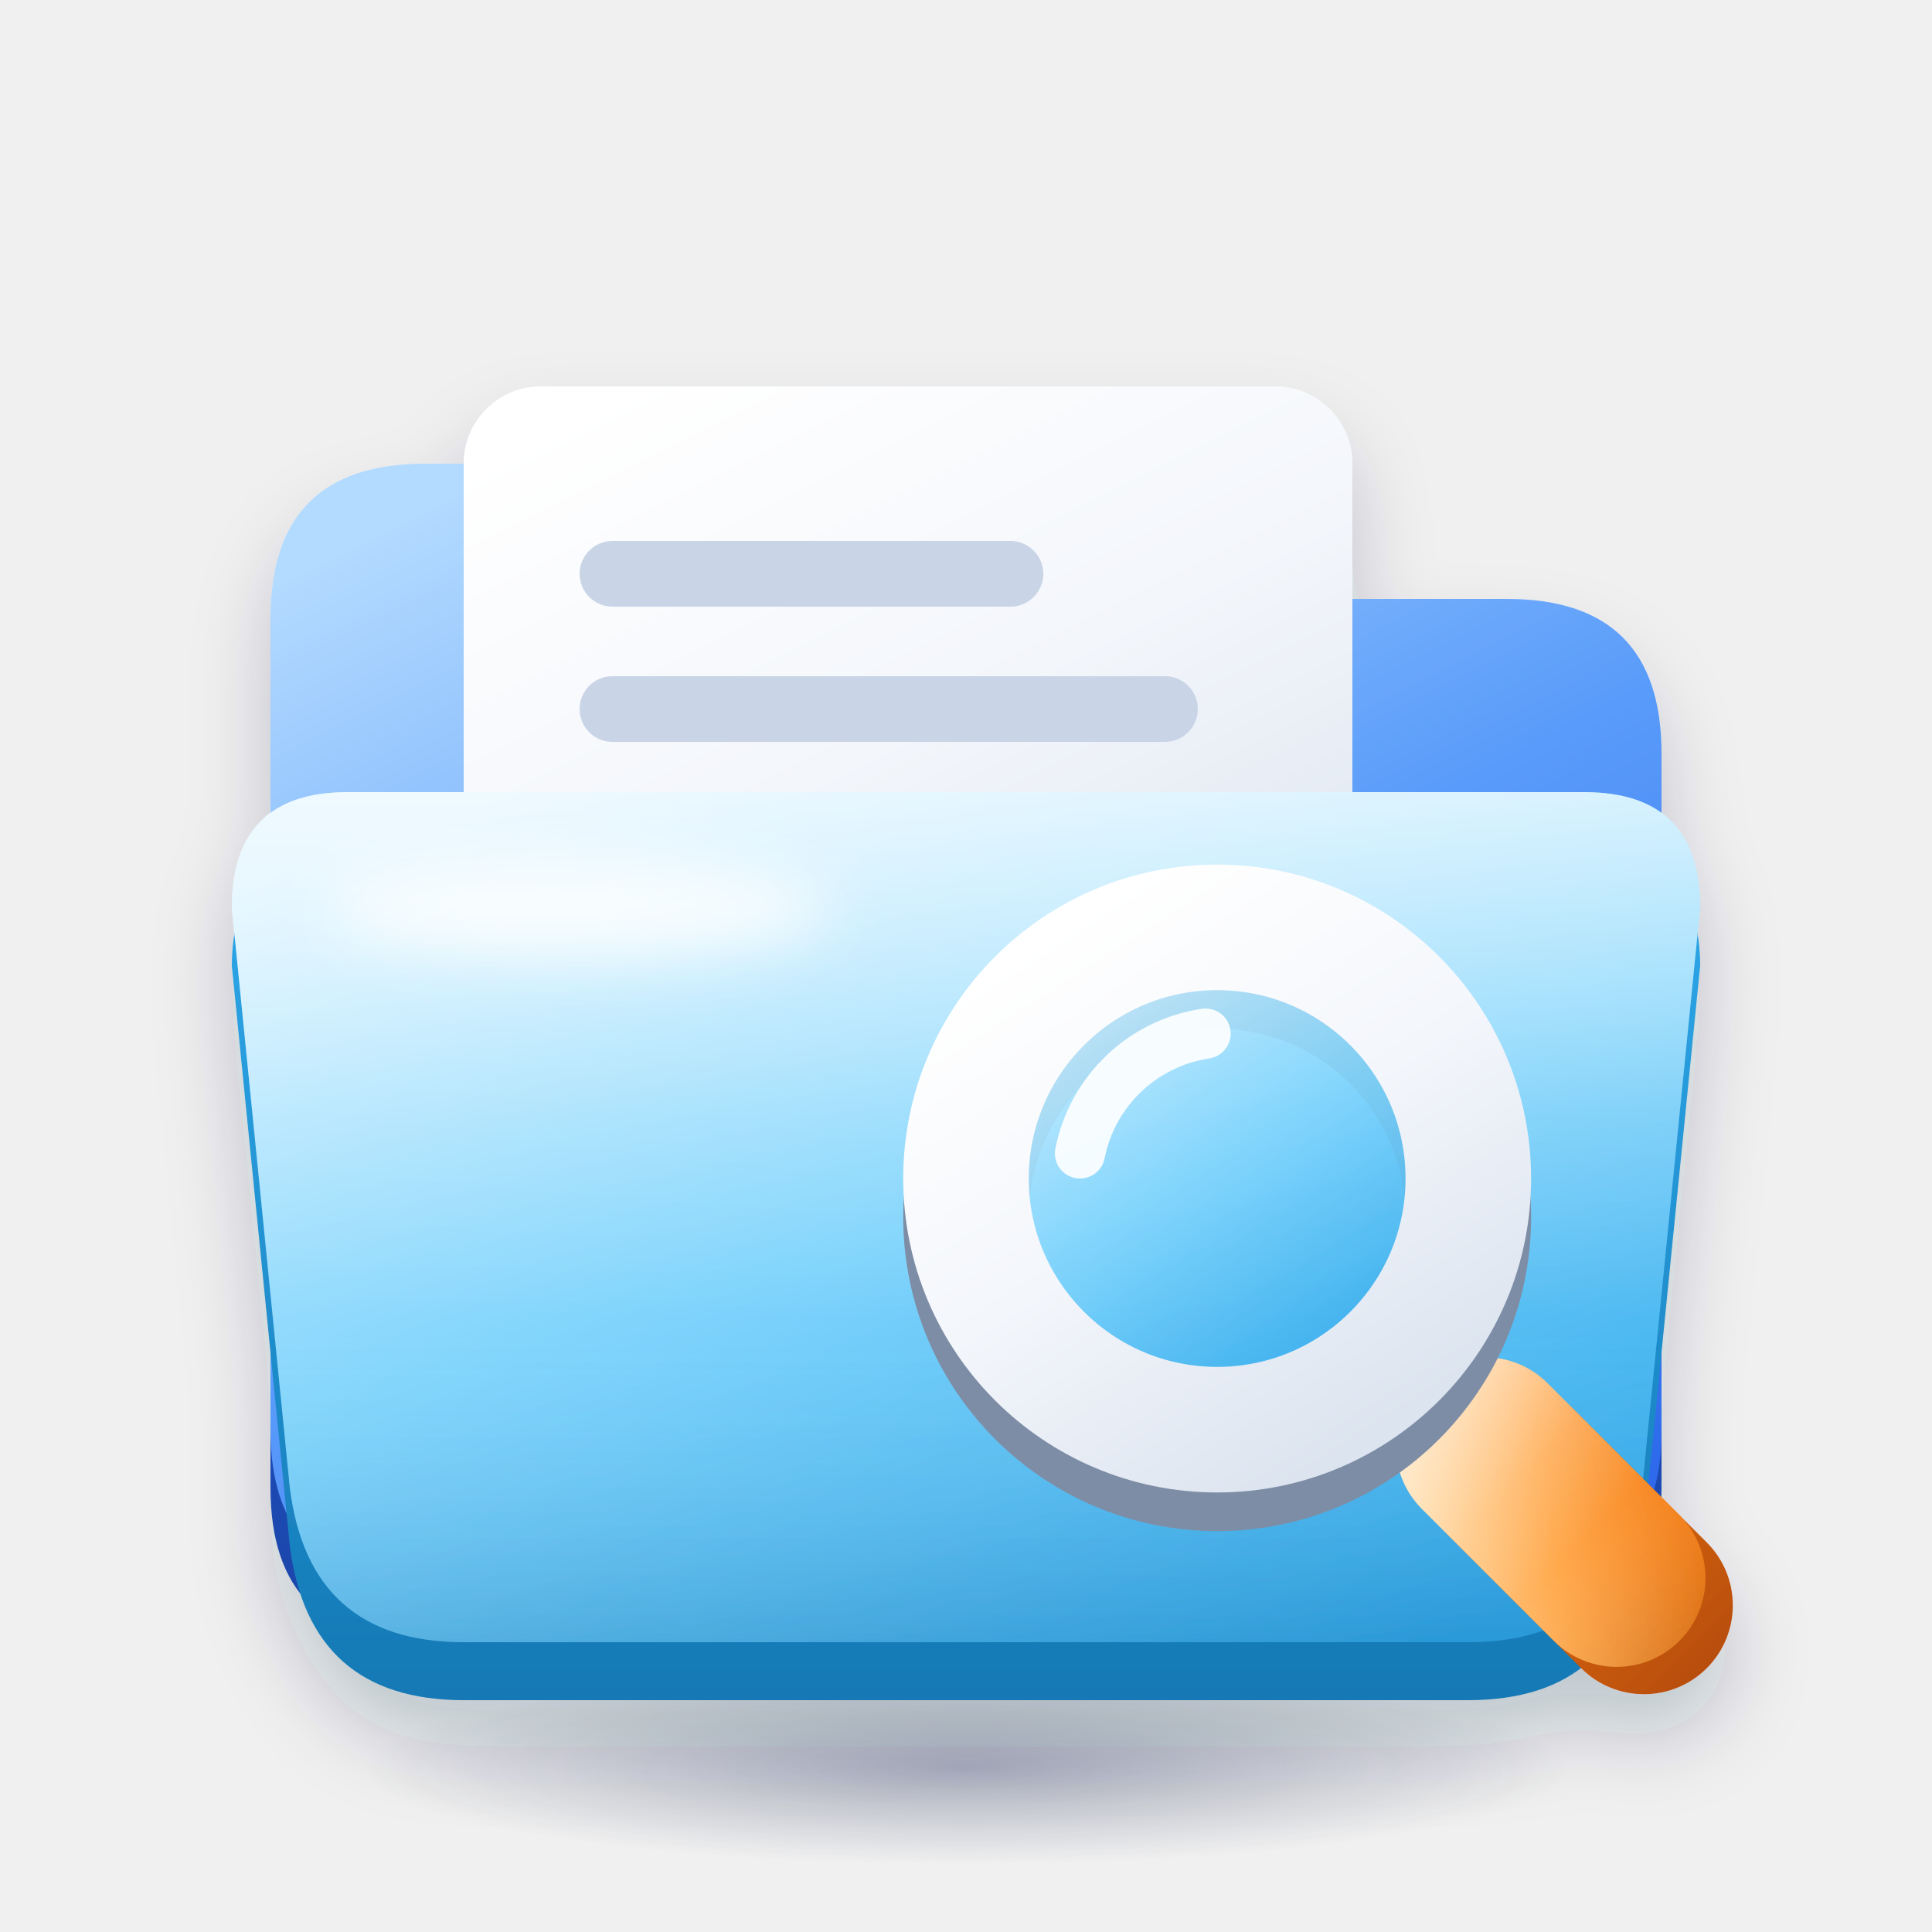
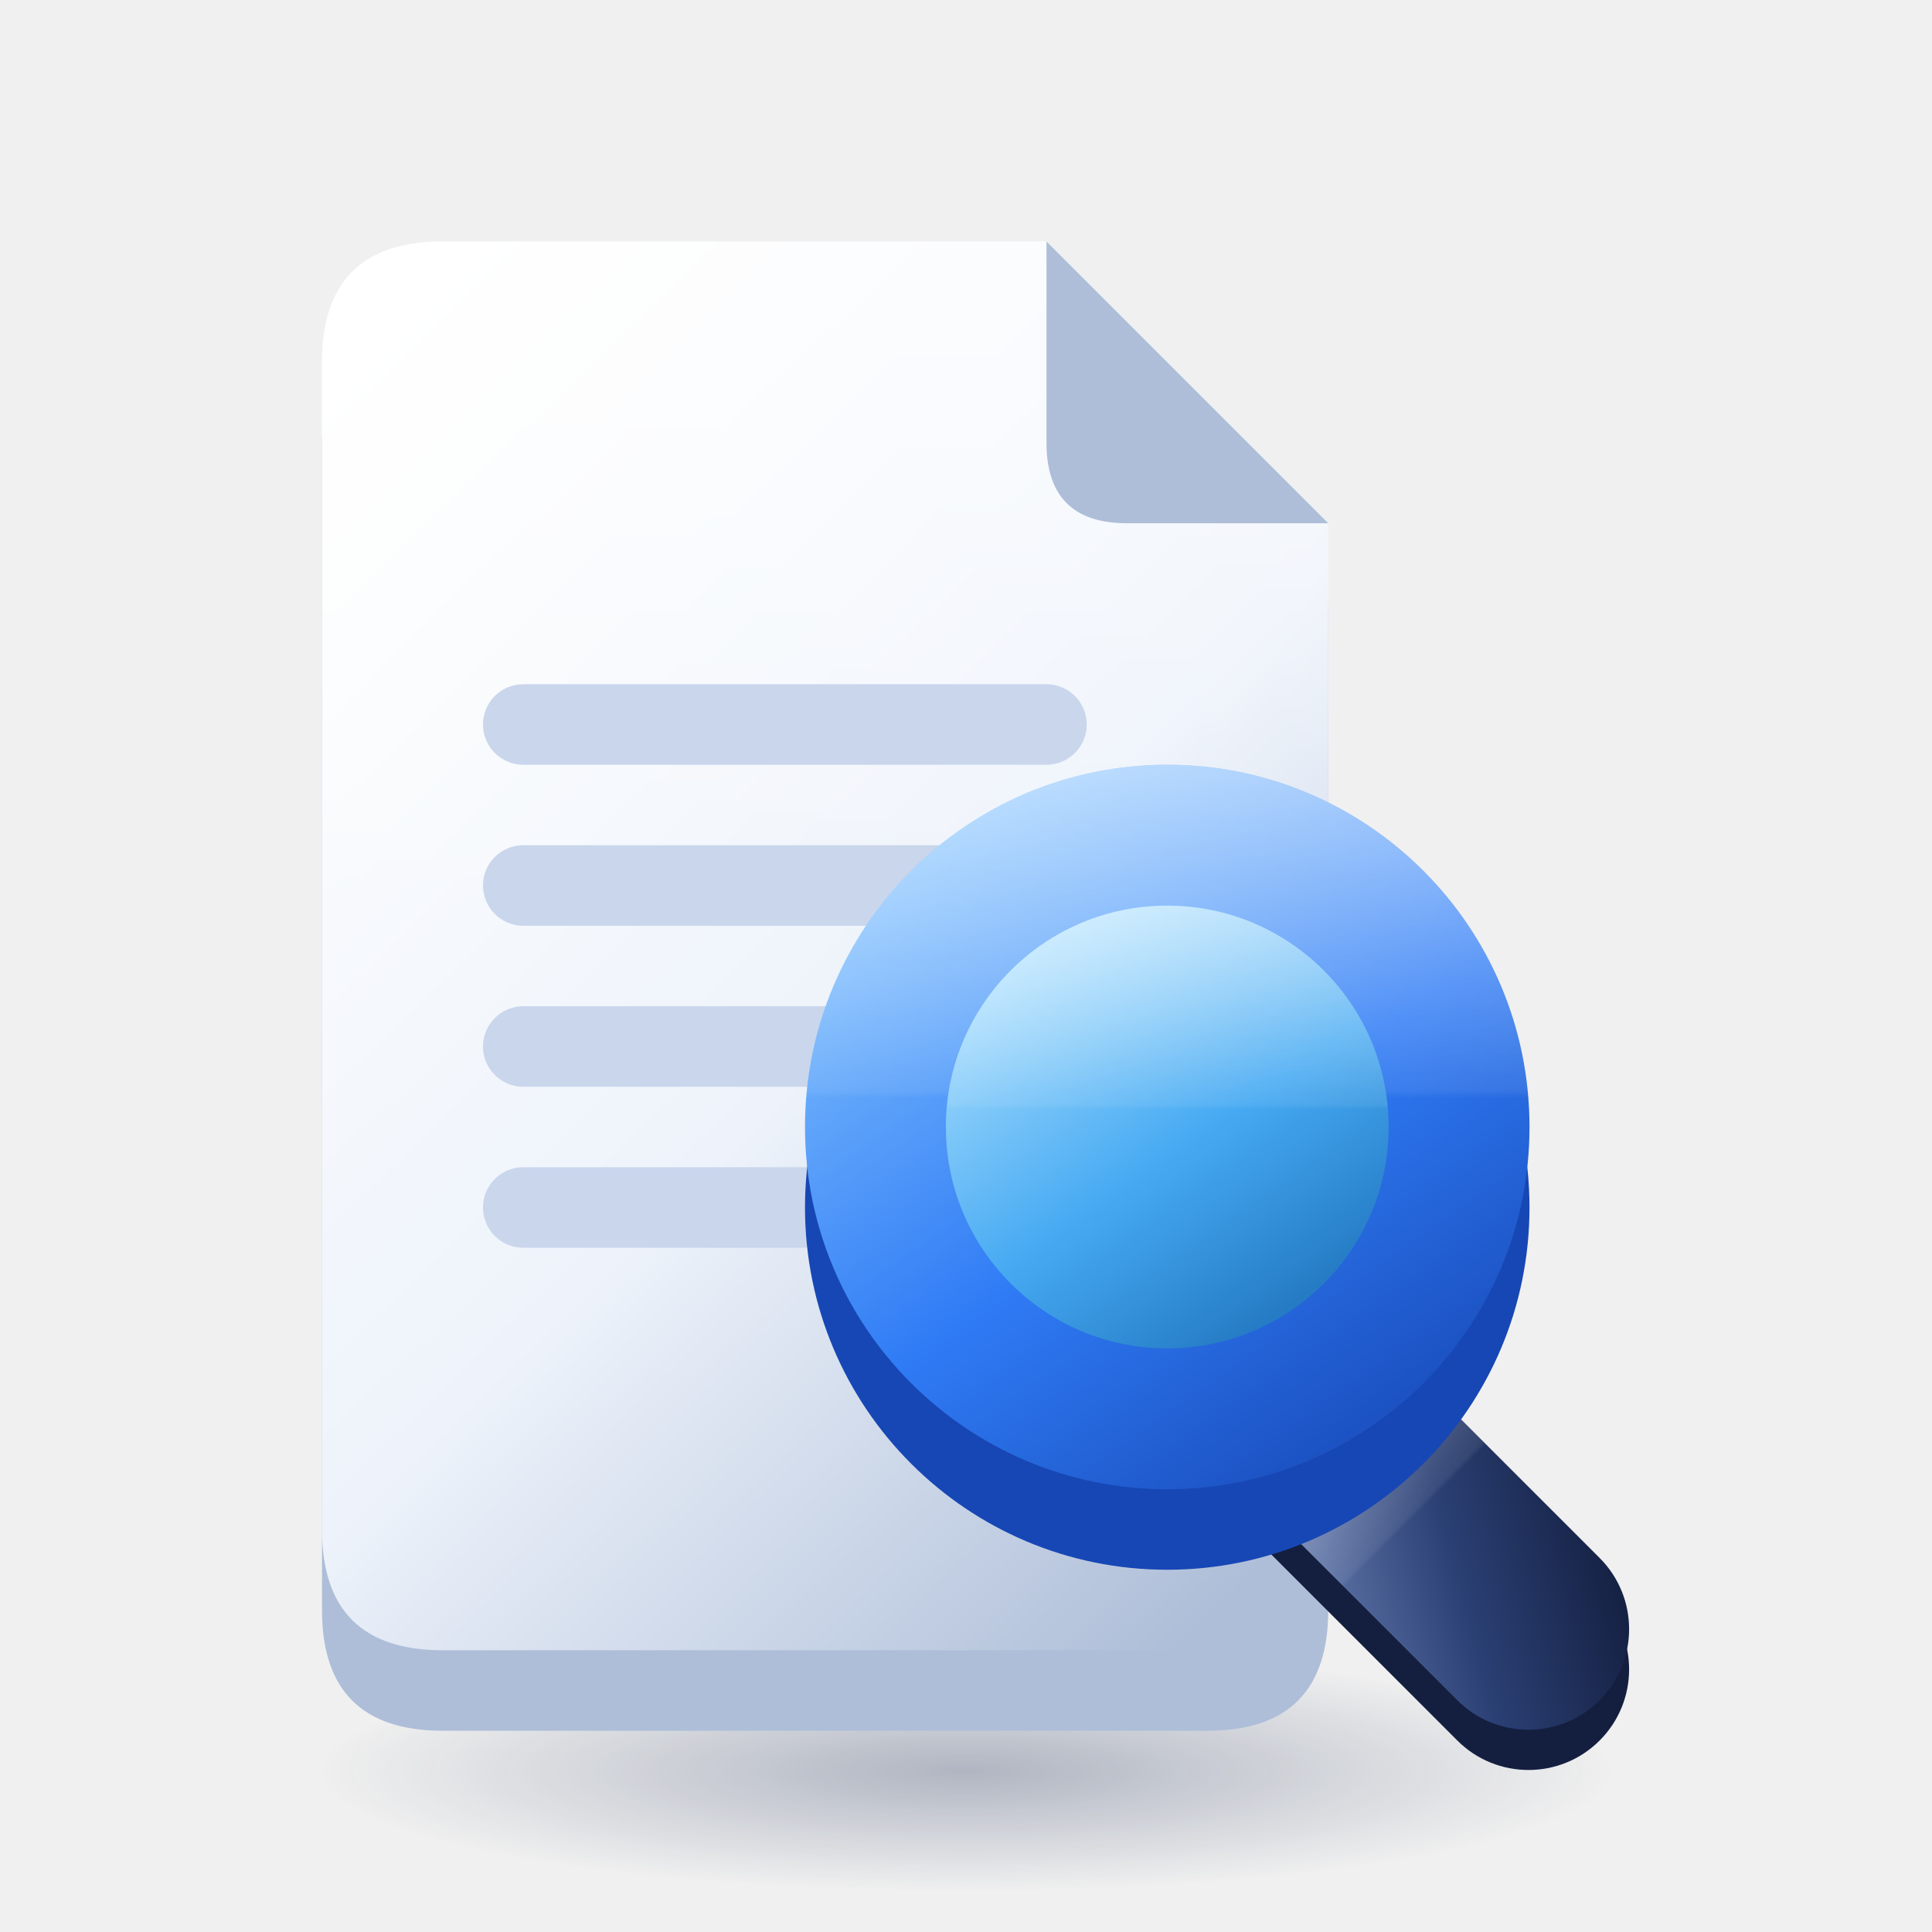
- <svg xmlns="http://www.w3.org/2000/svg" viewBox="0 0 100 100" width="100" height="100">
+ <svg xmlns="http://www.w3.org/2000/svg" viewBox="0 0 96 96" width="96" height="96">
  <defs>
-     <linearGradient id="blue" x1=".18" y1="0" x2=".82" y2="1">
-       <stop offset="0" stop-color="#B3DAFF" />
-       <stop offset=".5" stop-color="#5A9CFA" />
-       <stop offset="1" stop-color="#2D6BEB" />
+     <linearGradient id="gloss" x1="0" y1="0" x2="0" y2="1">
+       <stop offset="0" stop-color="#fff" stop-opacity="0.55" />
+       <stop offset="0.45" stop-color="#fff" stop-opacity="0.08" />
+       <stop offset="0.46" stop-color="#fff" stop-opacity="0" />
    </linearGradient>
-     <linearGradient id="blueS" x1="0" y1="0" x2="0" y2="1">
-       <stop offset="0" stop-color="#2D6BEB" />
-       <stop offset="1" stop-color="#1C44A8" />
+     <radialGradient id="shadow" cx="0.5" cy="0.5" r="0.5">
+       <stop offset="0" stop-color="#0B1E4A" stop-opacity="0.28" />
+       <stop offset="1" stop-color="#0B1E4A" stop-opacity="0" />
+     </radialGradient>
+     <linearGradient id="g1" x1="0.15" y1="0" x2="0.85" y2="1">
+       <stop offset="0" stop-color="#FFFFFF" />
+       <stop offset="0.55" stop-color="#EEF3FB" />
+       <stop offset="1" stop-color="#AEBED8" />
    </linearGradient>
-     <linearGradient id="sky" x1=".18" y1="0" x2=".82" y2="1">
-       <stop offset="0" stop-color="#D4F1FF" />
-       <stop offset=".5" stop-color="#7DD3FC" />
-       <stop offset="1" stop-color="#2FA8EA" />
+     <linearGradient id="g2" x1="0.15" y1="0" x2="0.85" y2="1">
+       <stop offset="0" stop-color="#7389BC" />
+       <stop offset="0.55" stop-color="#2A3F73" />
+       <stop offset="1" stop-color="#141F40" />
    </linearGradient>
-     <linearGradient id="skyS" x1="0" y1="0" x2="0" y2="1">
-       <stop offset="0" stop-color="#2FA8EA" />
-       <stop offset="1" stop-color="#1479B5" />
+     <linearGradient id="g3" x1="0.15" y1="0" x2="0.85" y2="1">
+       <stop offset="0" stop-color="#8CCBFF" />
+       <stop offset="0.55" stop-color="#2F7BF5" />
+       <stop offset="1" stop-color="#1747B5" />
    </linearGradient>
-     <linearGradient id="orange" x1=".18" y1="0" x2=".82" y2="1">
-       <stop offset="0" stop-color="#FFDDA8" />
-       <stop offset=".5" stop-color="#FFA94D" />
-       <stop offset="1" stop-color="#F47A12" />
+     <linearGradient id="g4" x1="0.15" y1="0" x2="0.85" y2="1">
+       <stop offset="0" stop-color="#B8E6FF" />
+       <stop offset="0.55" stop-color="#45A9F2" />
+       <stop offset="1" stop-color="#1C6FB8" />
    </linearGradient>
-     <linearGradient id="orangeS" x1="0" y1="0" x2="0" y2="1">
-       <stop offset="0" stop-color="#F47A12" />
-       <stop offset="1" stop-color="#B84E08" />
-     </linearGradient>
-     <linearGradient id="white" x1=".18" y1="0" x2=".82" y2="1">
-       <stop offset="0" stop-color="#FFFFFF" />
-       <stop offset=".5" stop-color="#F3F6FB" />
-       <stop offset="1" stop-color="#DCE4EF" />
-     </linearGradient>
-     <linearGradient id="whiteS" x1="0" y1="0" x2="0" y2="1">
-       <stop offset="0" stop-color="#DCE4EF" />
-       <stop offset="1" stop-color="#AFBCD1" />
-     </linearGradient>
-     <linearGradient id="sheen" x1="0" y1="0" x2="0" y2="1">
-       <stop offset="0" stop-color="#fff" stop-opacity=".62" />
-       <stop offset=".38" stop-color="#fff" stop-opacity=".16" />
-       <stop offset=".62" stop-color="#fff" stop-opacity="0" />
-       <stop offset="1" stop-color="#0b1530" stop-opacity=".10" />
-     </linearGradient>
-     <radialGradient id="gs">
-       <stop offset="0" stop-color="#22305a" stop-opacity=".34" />
-       <stop offset="1" stop-color="#22305a" stop-opacity="0" />
-     </radialGradient>
-     <filter id="ds" x="-20%" y="-20%" width="140%" height="150%">
-       <feDropShadow dx="0" dy="2.4" stdDeviation="2" flood-color="#13234a" flood-opacity=".2" />
-     </filter>
-     <filter id="bl" x="-60%" y="-60%" width="220%" height="220%">
-       <feGaussianBlur stdDeviation="1.5" />
-     </filter>
  </defs>
-   <ellipse cx="50" cy="91.5" rx="31" ry="5" fill="url(#gs)" />
-   <g filter="url(#ds)">
-     <path d="M14 32Q14 24 22 24H37Q41 24 44 27.5L47 31H78Q86 31 86 39V74Q86 82 78 82H22Q14 82 14 74Z" fill="url(#blueS)" transform="translate(0 3)" />
-     <path d="M14 32Q14 24 22 24H37Q41 24 44 27.5L47 31H78Q86 31 86 39V74Q86 82 78 82H22Q14 82 14 74Z" fill="url(#blue)" />
-     <path d="M28.00 20.00H66.00A4 4 0 0 1 70.00 24.00V52.00A4 4 0 0 1 66.00 56.00H28.00A4 4 0 0 1 24.00 52.00V24.00A4 4 0 0 1 28.00 20.00Z" fill="url(#whiteS)" transform="translate(0 2)" />
-     <path d="M28.00 20.00H66.00A4 4 0 0 1 70.00 24.00V52.00A4 4 0 0 1 66.00 56.00H28.00A4 4 0 0 1 24.00 52.00V24.00A4 4 0 0 1 28.00 20.00Z" fill="url(#white)" />
-     <path d="M31.70 28.00H52.30A1.7 1.7 0 0 1 54.00 29.70V29.70A1.7 1.7 0 0 1 52.30 31.40H31.70A1.7 1.7 0 0 1 30.00 29.70V29.70A1.7 1.7 0 0 1 31.70 28.00Z" fill="#C9D5E6" />
-     <path d="M31.70 35.00H60.30A1.7 1.7 0 0 1 62.00 36.70V36.70A1.7 1.7 0 0 1 60.30 38.40H31.70A1.7 1.7 0 0 1 30.00 36.70V36.70A1.7 1.7 0 0 1 31.70 35.00Z" fill="#C9D5E6" />
-     <path d="M31.70 42.00H46.30A1.7 1.7 0 0 1 48.00 43.70V43.70A1.7 1.7 0 0 1 46.30 45.40H31.70A1.7 1.7 0 0 1 30.00 43.70V43.70A1.7 1.7 0 0 1 31.70 42.00Z" fill="#C9D5E6" />
-     <path d="M12 47Q12 41 18 41H82Q88 41 88 47L85 77Q84 85 76 85H24Q16 85 15 77Z" fill="url(#skyS)" transform="translate(0 3)" />
-     <path d="M12 47Q12 41 18 41H82Q88 41 88 47L85 77Q84 85 76 85H24Q16 85 15 77Z" fill="url(#sky)" />
-     <path d="M12 47Q12 41 18 41H82Q88 41 88 47L85 77Q84 85 76 85H24Q16 85 15 77Z" fill="url(#sheen)" />
-     <ellipse cx="30" cy="47" rx="13" ry="2.6" fill="#fff" opacity="0.8" filter="url(#bl)" />
-     <g transform="translate(73.6 71.6) rotate(-45)">
-       <path d="M0.00 0.00H0.00A4.6 4.6 0 0 1 4.60 4.60V14.25A4.6 4.6 0 0 1 0.00 18.85H0.00A4.6 4.6 0 0 1 -4.60 14.25V4.60A4.6 4.6 0 0 1 0.00 0.00Z" fill="url(#orangeS)" transform="translate(0 2)" />
-       <path d="M0.00 0.00H0.00A4.6 4.6 0 0 1 4.60 4.60V14.25A4.6 4.6 0 0 1 0.00 18.85H0.00A4.6 4.6 0 0 1 -4.60 14.25V4.60A4.6 4.6 0 0 1 0.00 0.00Z" fill="url(#orange)" />
-       <path d="M0.00 0.00H0.00A4.6 4.6 0 0 1 4.60 4.60V14.25A4.6 4.6 0 0 1 0.00 18.85H0.00A4.6 4.6 0 0 1 -4.60 14.25V4.60A4.6 4.6 0 0 1 0.00 0.00Z" fill="url(#sheen)" />
-     </g>
-     <circle cx="63" cy="63" r="13" fill="none" stroke="#7E8DA6" stroke-width="6.5" />
-     <circle cx="63" cy="61" r="11" fill="url(#sky)" opacity=".9" />
-     <circle cx="63" cy="61" r="13" fill="none" stroke="url(#white)" stroke-width="6.5" />
-     <path d="M55.9 59.7A7.8 7.8 0 0 1 62.4 53.5" fill="none" stroke="#fff" stroke-width="2.6" stroke-linecap="round" stroke-linejoin="round" opacity="0.9" />
+   <ellipse cx="48" cy="88" rx="32" ry="6" fill="url(#shadow)" />
+   <g transform="translate(0 4)">
+     <path d="M16 18 Q16 12 22 12 L52 12 L66 26 L66 76 Q66 82 60 82 L22 82 Q16 82 16 76 Z" fill="#AEBED8" />
+   </g>
+   <path d="M16 18 Q16 12 22 12 L52 12 L66 26 L66 76 Q66 82 60 82 L22 82 Q16 82 16 76 Z" fill="url(#g1)" />
+   <g opacity="0.9">
+     <path d="M16 18 Q16 12 22 12 L52 12 L66 26 L66 76 Q66 82 60 82 L22 82 Q16 82 16 76 Z" fill="url(#gloss)" />
+   </g>
+   <path d="M52 12 L52 22 Q52 26 56 26 L66 26 Z" fill="#AEBED8" />
+   <rect x="24" y="34" width="30" height="4" rx="2" fill="#C9D6EC" />
+   <rect x="24" y="42" width="30" height="4" rx="2" fill="#C9D6EC" />
+   <rect x="24" y="50" width="30" height="4" rx="2" fill="#C9D6EC" />
+   <rect x="24" y="58" width="18" height="4" rx="2" fill="#C9D6EC" />
+   <g transform="translate(0 2)">
+     <rect x="66" y="64" width="10" height="24" rx="5" fill="#141F40" transform="rotate(-45 71 76)" />
+   </g>
+   <rect x="66" y="64" width="10" height="24" rx="5" fill="url(#g2)" transform="rotate(-45 71 76)" />
+   <g opacity="0.9">
+     <rect x="66" y="64" width="10" height="24" rx="5" fill="url(#gloss)" transform="rotate(-45 71 76)" />
+   </g>
+   <g transform="translate(0 4)">
+     <circle cx="58" cy="56" r="18" fill="#1747B5" />
+   </g>
+   <circle cx="58" cy="56" r="18" fill="url(#g3)" />
+   <g opacity="0.9">
+     <circle cx="58" cy="56" r="18" fill="url(#gloss)" />
+   </g>
+   <circle cx="58" cy="56" r="11" fill="url(#g4)" />
+   <g opacity="0.9">
+     <circle cx="58" cy="56" r="11" fill="url(#gloss)" />
  </g>
</svg>
